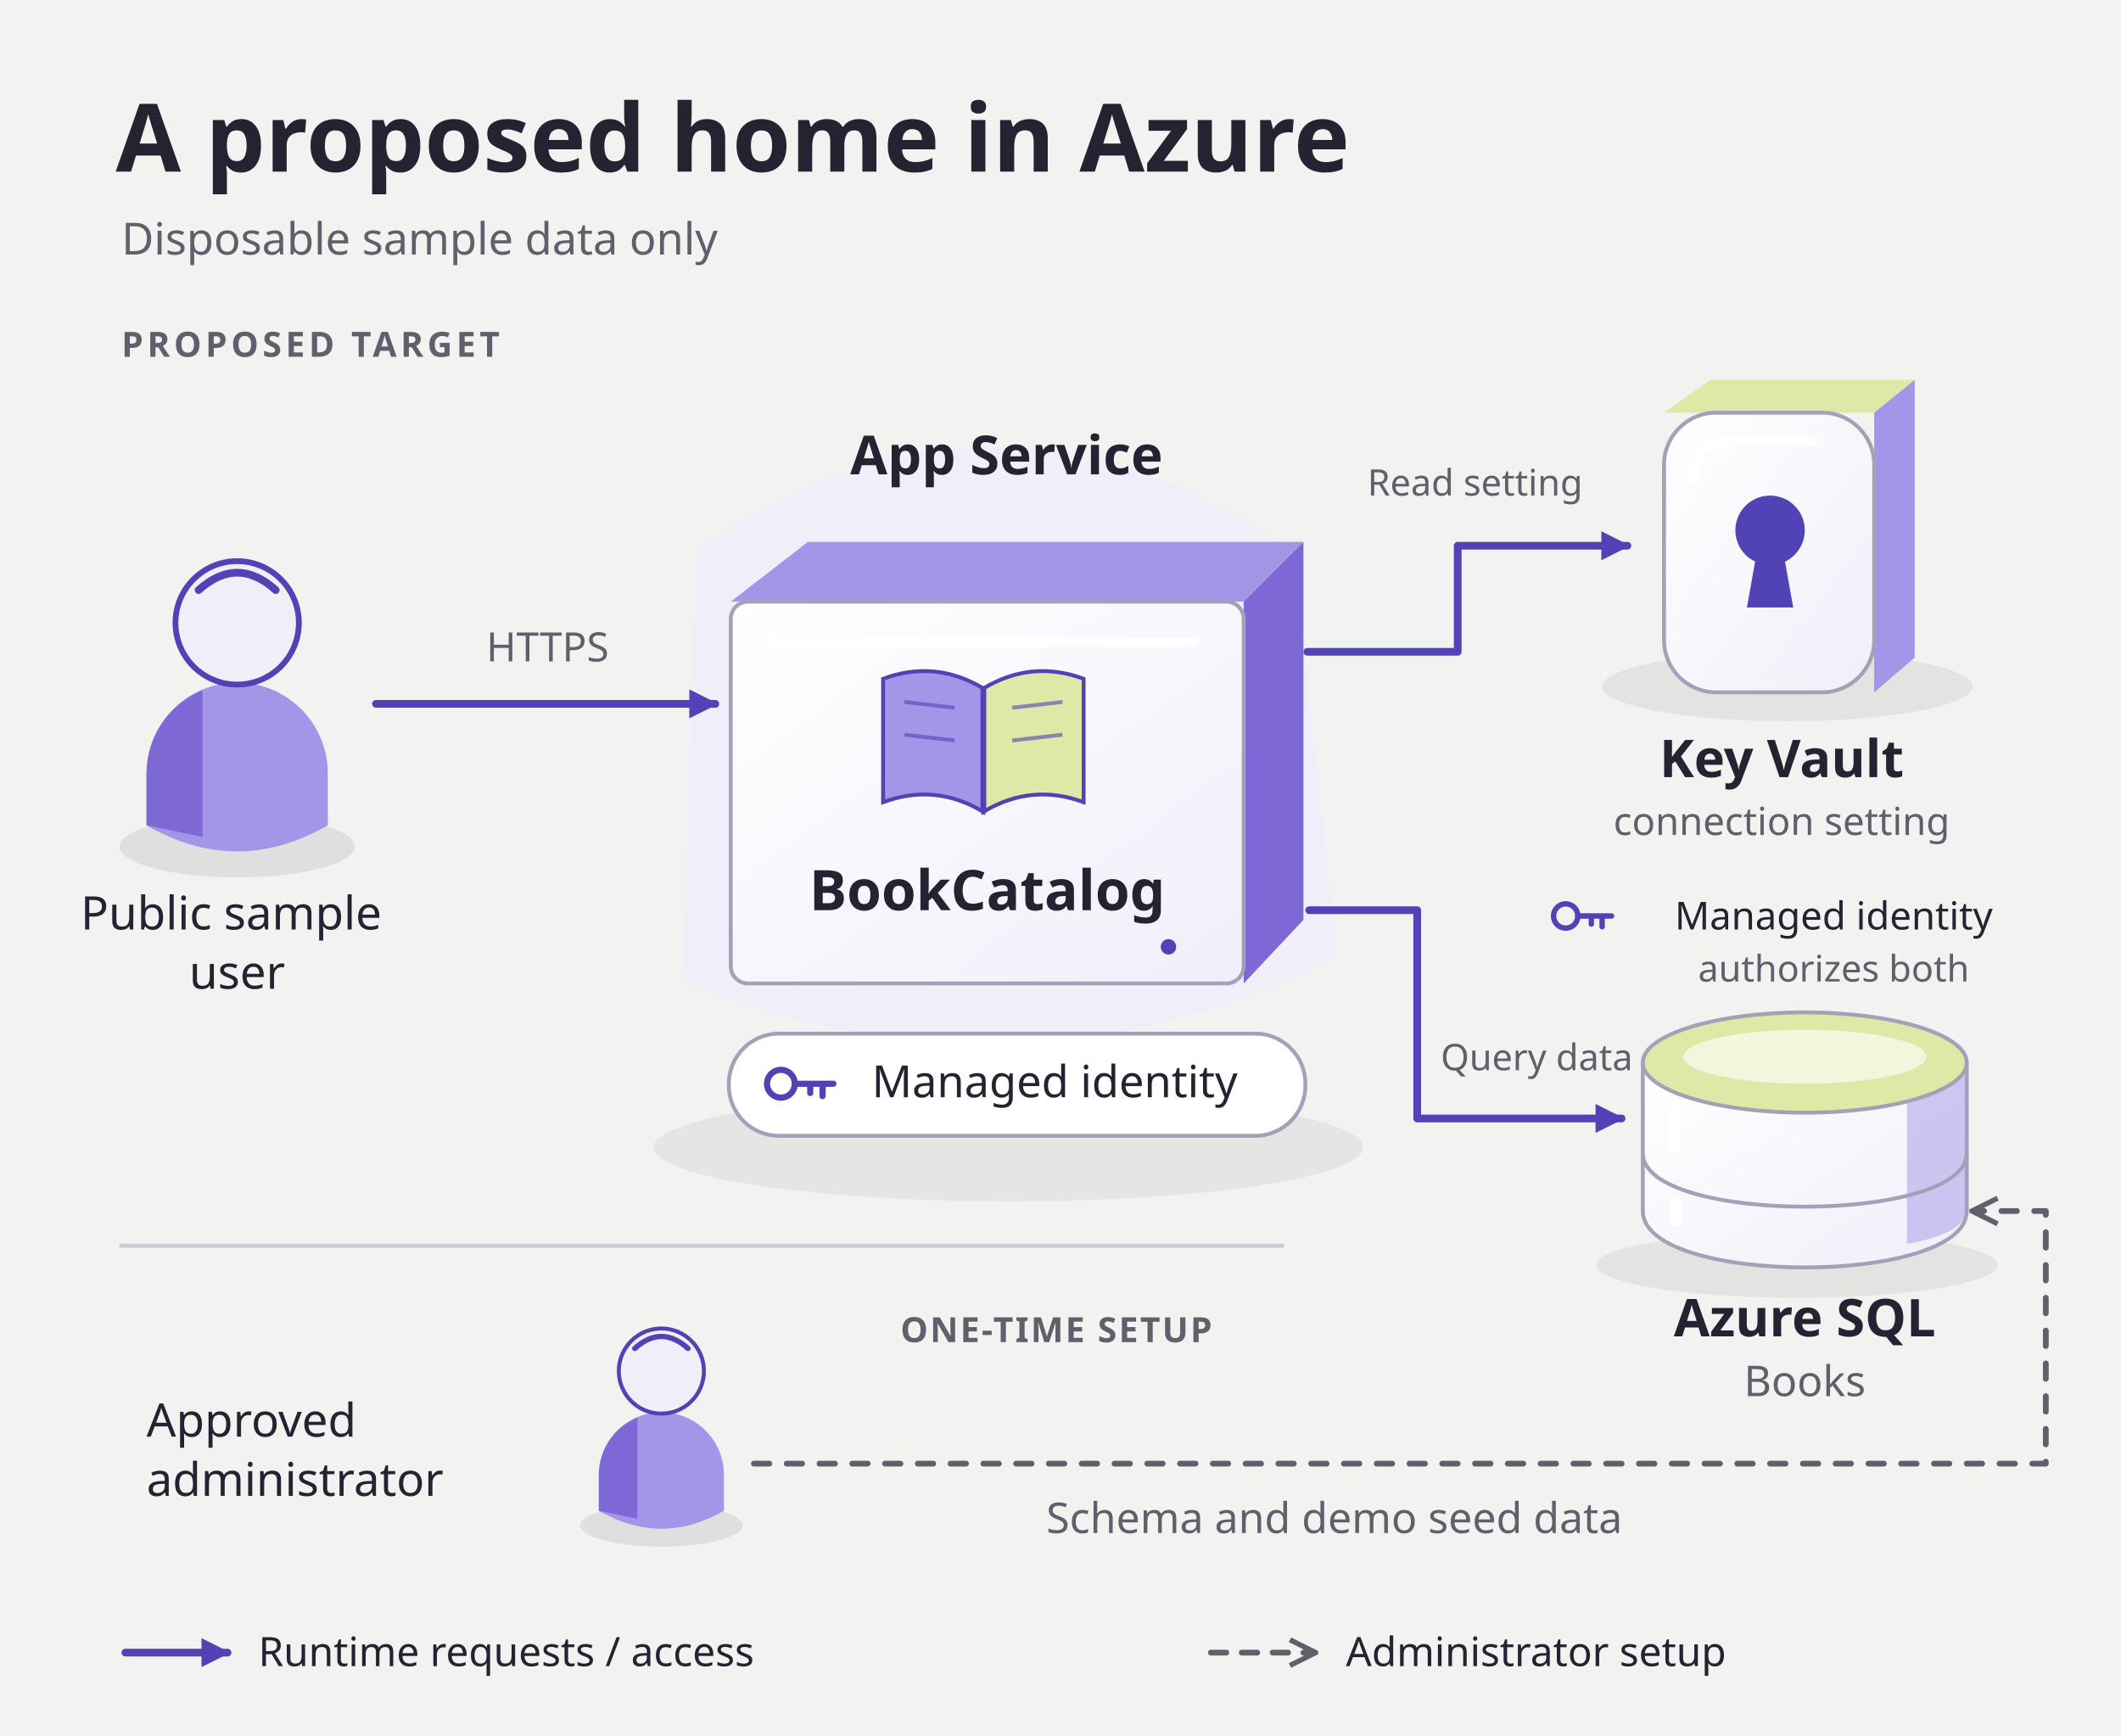
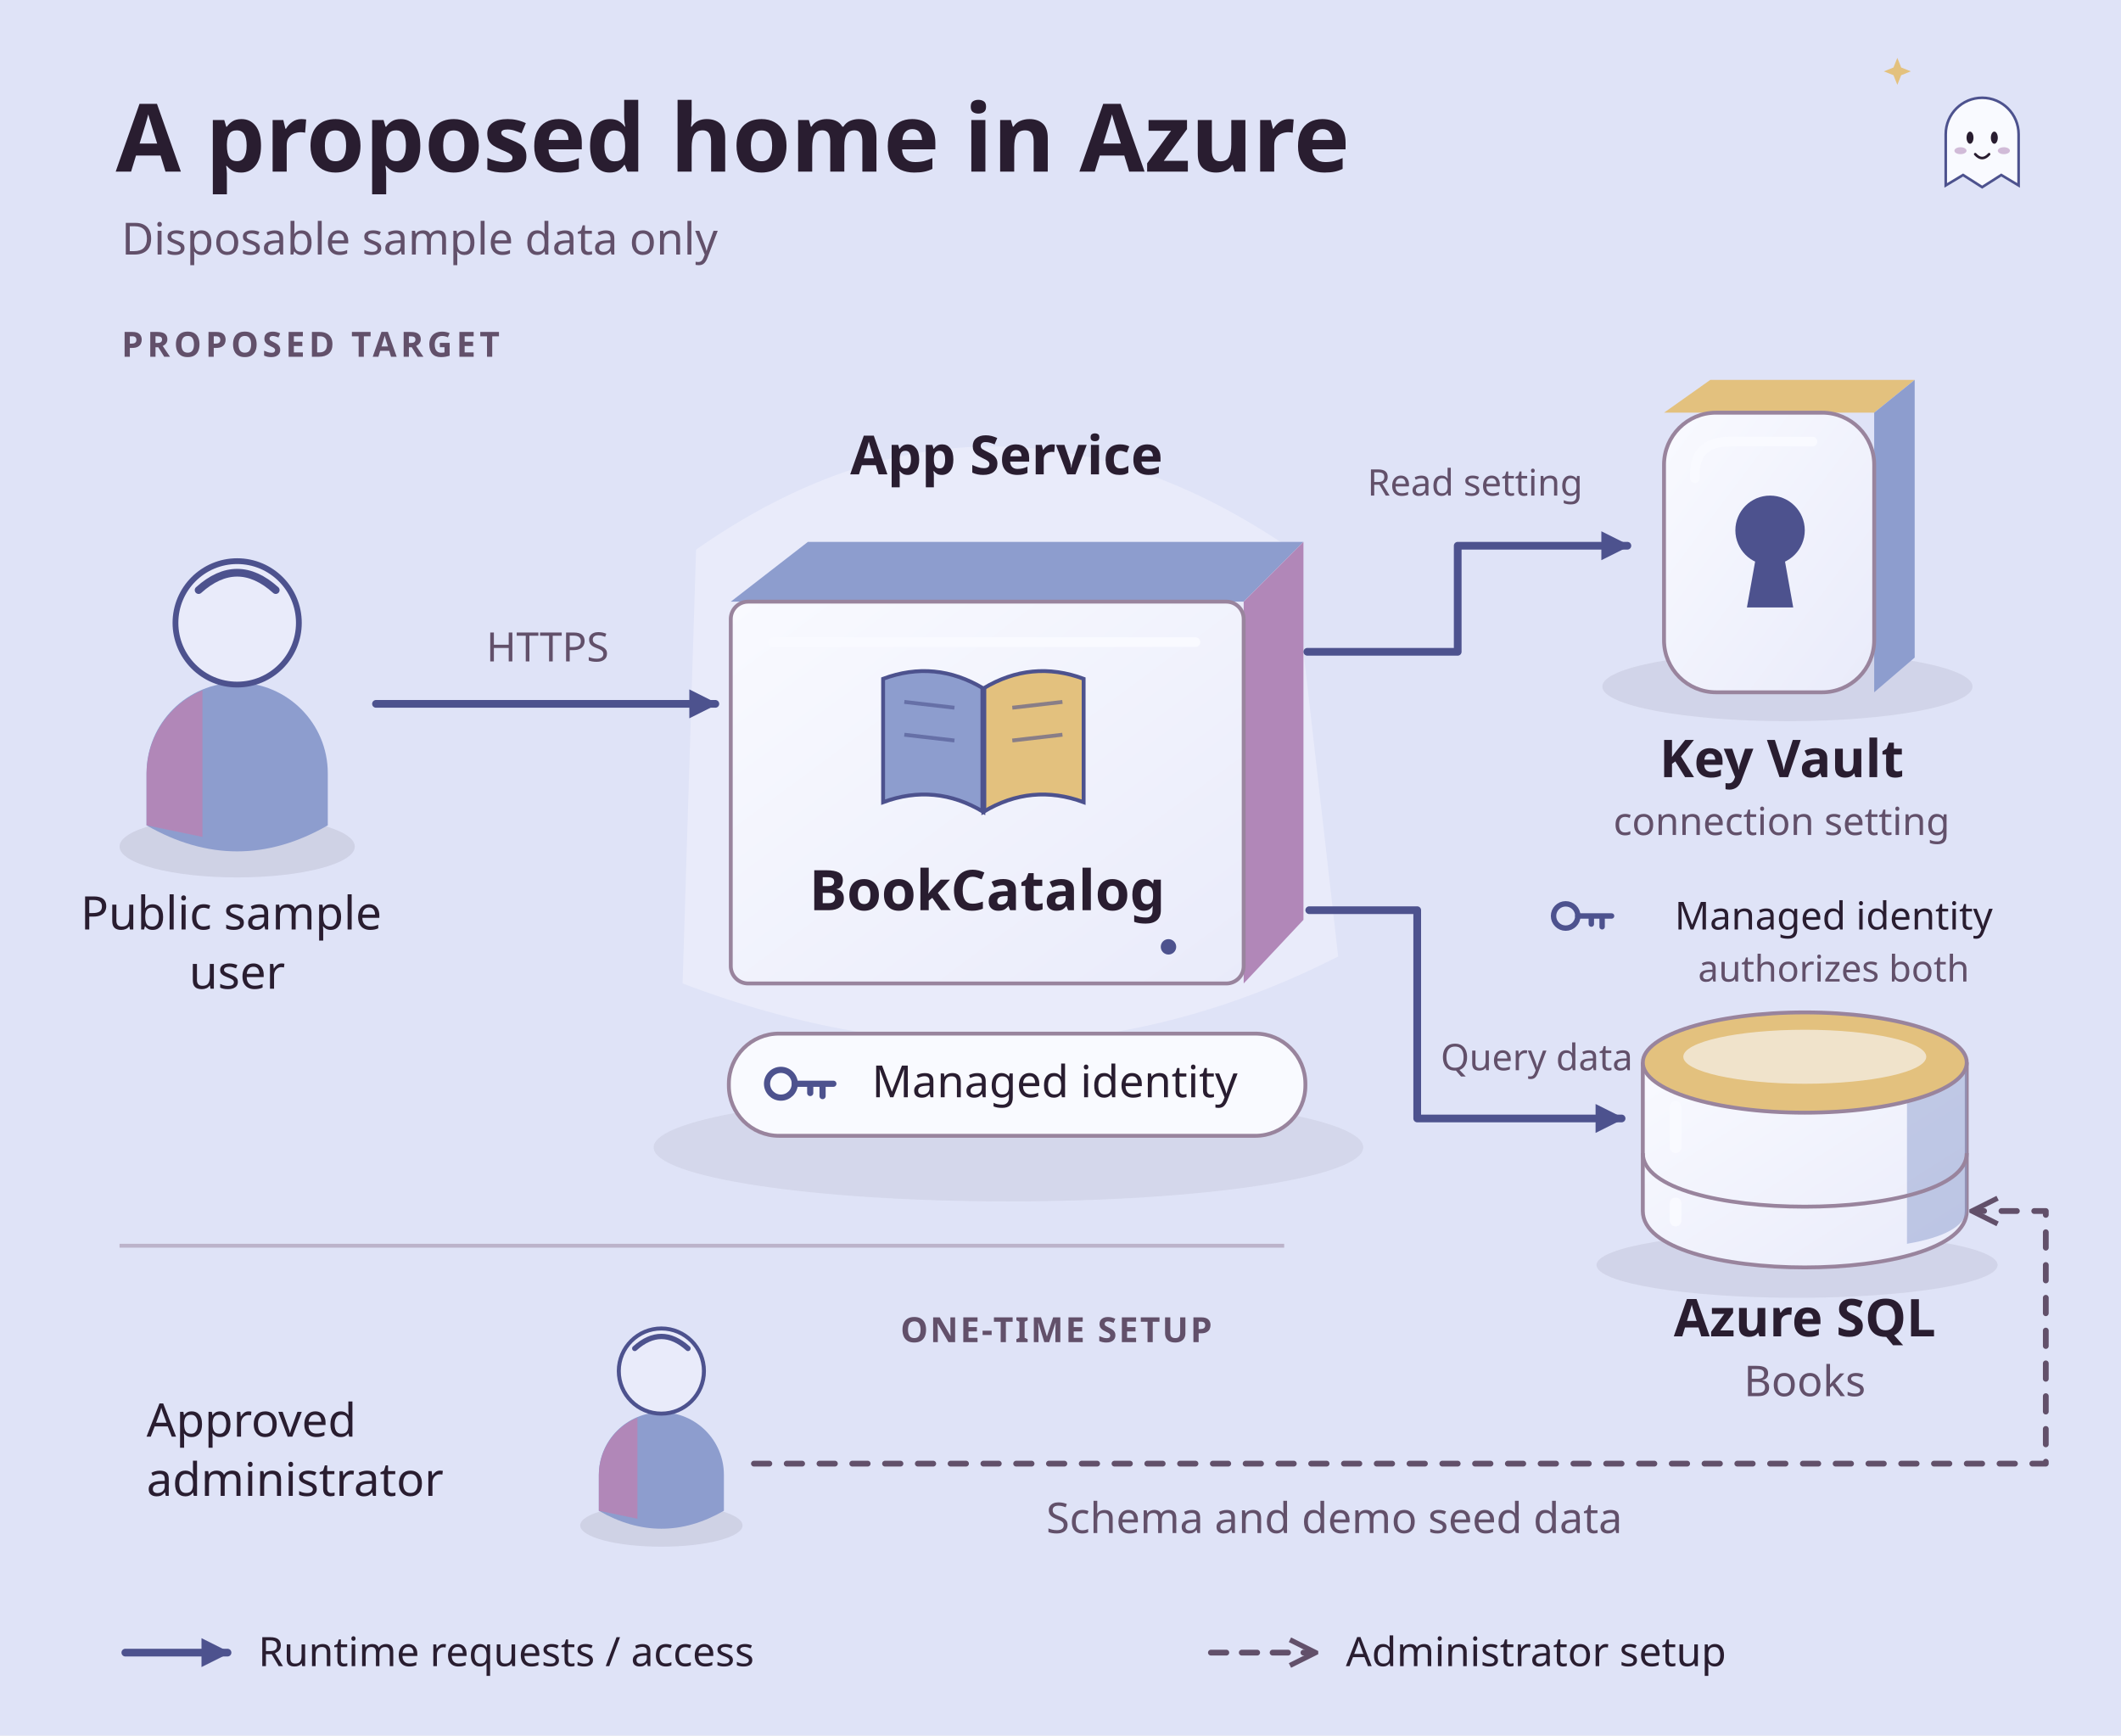
<svg xmlns="http://www.w3.org/2000/svg" width="1100" height="900" viewBox="0 0 1100 900" role="img" aria-labelledby="illustration-azure-light-title illustration-azure-light-desc" data-illustration="azure" data-era="2020s" data-theme="light">
  <defs>
    <marker id="illustration-azure-light-arrow" viewBox="0 0 12 12" refX="10" refY="6" markerWidth="18" markerHeight="18" markerUnits="userSpaceOnUse" orient="auto-start-reverse">
-       <path d="M1 1L11 6 1 11Z" fill="#5143b5" />
+       <path d="M1 1L11 6 1 11Z" fill="#4d528e" />
    </marker>
    <marker id="illustration-azure-light-return" viewBox="0 0 12 12" refX="10" refY="6" markerWidth="16" markerHeight="16" markerUnits="userSpaceOnUse" orient="auto-start-reverse">
-       <path d="M1 1L11 6 1 11" fill="none" stroke="#625f6c" stroke-width="2" />
+       <path d="M1 1L11 6 1 11" fill="none" stroke="#62506a" stroke-width="2" />
    </marker>
    <marker id="illustration-azure-light-trail" viewBox="0 0 12 12" refX="10" refY="6" markerWidth="18" markerHeight="18" markerUnits="userSpaceOnUse" orient="auto">
-       <path d="M1 1L11 6 1 11Z" fill="#ffffff" />
+       <path d="M1 1L11 6 1 11Z" fill="#f9faff" />
    </marker>
    <linearGradient id="illustration-azure-light-sculpture" x1="0" y1="0" x2="1" y2="1">
-       <stop stop-color="#ffffff" />
-       <stop offset="1" stop-color="#f0eef9" />
+       <stop stop-color="#f9faff" />
+       <stop offset="1" stop-color="#e9ebfa" />
    </linearGradient>
  </defs>
-   <rect width="1100" height="900" fill="#f2f2f0" />
-   <text x="60" y="89" fill="#252332" font-size="49" font-weight="700" text-anchor="start" font-family="Trebuchet MS, Verdana, sans-serif" letter-spacing="0">
+   <rect width="1100" height="900" fill="#dfe3f7" />
+   <text x="60" y="89" fill="#291d30" font-size="49" font-weight="700" text-anchor="start" font-family="Trebuchet MS, Verdana, sans-serif" letter-spacing="0">
    <tspan x="60" dy="0">A proposed home in Azure</tspan>
  </text>
-   <text x="63" y="132" fill="#625f6c" font-size="23" font-weight="400" text-anchor="start" font-family="Trebuchet MS, Verdana, sans-serif" letter-spacing="0">
+   <text x="63" y="132" fill="#62506a" font-size="23" font-weight="400" text-anchor="start" font-family="Trebuchet MS, Verdana, sans-serif" letter-spacing="0">
    <tspan x="63" dy="0">Disposable sample data only</tspan>
  </text>
-   <text x="63" y="185" fill="#625f6c" font-size="18" font-weight="700" text-anchor="start" font-family="Trebuchet MS, Verdana, sans-serif" letter-spacing="2">
+   <text x="63" y="185" fill="#62506a" font-size="18" font-weight="700" text-anchor="start" font-family="Trebuchet MS, Verdana, sans-serif" letter-spacing="2">
    <tspan x="63" dy="0">PROPOSED TARGET</tspan>
  </text>
-   <path d="M361 285Q514 178 670 285L694 496Q533 578 354 510Z" fill="#f0eef9" />
-   <ellipse cx="523" cy="595" rx="184" ry="28" fill="#252332" opacity=".065" />
-   <ellipse cx="927" cy="356" rx="96" ry="18" fill="#252332" opacity=".075" />
-   <ellipse cx="932" cy="656" rx="104" ry="17" fill="#252332" opacity=".075" />
+   <path d="M361 285Q514 178 670 285L694 496Q533 578 354 510Z" fill="#e9ebfa" />
+   <ellipse cx="523" cy="595" rx="184" ry="28" fill="#291d30" opacity=".065" />
+   <ellipse cx="927" cy="356" rx="96" ry="18" fill="#291d30" opacity=".075" />
+   <ellipse cx="932" cy="656" rx="104" ry="17" fill="#291d30" opacity=".075" />
  <g transform="translate(123 352) scale(1)">
-     <ellipse cx="0" cy="87" rx="61" ry="16" fill="#252332" opacity=".09" />
-     <path d="M-47 76V49a47 47 0 0 1 94 0v27Q0 103-47 76Z" fill="#a395e7" />
-     <path d="M-47 76V49a47 47 0 0 1 29-43v76Z" fill="#7d68d5" />
-     <circle cy="-29" r="32" fill="#f0eef9" stroke="#5143b5" stroke-width="3" />
-     <path d="M-20-46Q0-64 20-46" fill="none" stroke="#5143b5" stroke-width="4" stroke-linecap="round" />
+     <ellipse cx="0" cy="87" rx="61" ry="16" fill="#291d30" opacity=".09" />
+     <path d="M-47 76V49a47 47 0 0 1 94 0v27Q0 103-47 76Z" fill="#8d9dce" />
+     <path d="M-47 76V49a47 47 0 0 1 29-43v76Z" fill="#b187b8" />
+     <circle cy="-29" r="32" fill="#e9ebfa" stroke="#4d528e" stroke-width="3" />
+     <path d="M-20-46Q0-64 20-46" fill="none" stroke="#4d528e" stroke-width="4" stroke-linecap="round" />
  </g>
-   <text x="123" y="482" fill="#252332" font-size="24" font-weight="400" text-anchor="middle" font-family="Trebuchet MS, Verdana, sans-serif" letter-spacing="0">
+   <text x="123" y="482" fill="#291d30" font-size="24" font-weight="400" text-anchor="middle" font-family="Trebuchet MS, Verdana, sans-serif" letter-spacing="0">
    <tspan x="123" dy="0">Public sample</tspan>
    <tspan x="123" dy="30.72">user</tspan>
  </text>
-   <path d="M195 365H371" fill="none" stroke="#5143b5" stroke-width="4" stroke-linecap="round" stroke-linejoin="round" opacity="1" marker-end="url(#illustration-azure-light-arrow)" />
-   <text x="284" y="343" fill="#625f6c" font-size="21" font-weight="400" text-anchor="middle" font-family="Trebuchet MS, Verdana, sans-serif" letter-spacing="0">
+   <path d="M195 365H371" fill="none" stroke="#4d528e" stroke-width="4" stroke-linecap="round" stroke-linejoin="round" opacity="1" marker-end="url(#illustration-azure-light-arrow)" />
+   <text x="284" y="343" fill="#62506a" font-size="21" font-weight="400" text-anchor="middle" font-family="Trebuchet MS, Verdana, sans-serif" letter-spacing="0">
    <tspan x="284" dy="0">HTTPS</tspan>
  </text>
-   <text x="522" y="246" fill="#252332" font-size="28" font-weight="700" text-anchor="middle" font-family="Trebuchet MS, Verdana, sans-serif" letter-spacing="0">
+   <text x="522" y="246" fill="#291d30" font-size="28" font-weight="700" text-anchor="middle" font-family="Trebuchet MS, Verdana, sans-serif" letter-spacing="0">
    <tspan x="522" dy="0">App Service</tspan>
  </text>
  <g>
-     <path d="M379 312L419 281H676L645 312Z" fill="#a395e7" />
-     <path d="M645 312L676 281V477L645 510Z" fill="#7d68d5" />
-     <rect x="379" y="312" width="266" height="198" rx="9" fill="url(#illustration-azure-light-sculpture)" stroke="#a4a0b7" stroke-width="2" />
-     <path d="M401 333H620" stroke="#ffffff" stroke-width="5" stroke-linecap="round" />
+     <path d="M379 312L419 281H676L645 312Z" fill="#8d9dce" />
+     <path d="M645 312L676 281V477L645 510Z" fill="#b187b8" />
+     <rect x="379" y="312" width="266" height="198" rx="9" fill="url(#illustration-azure-light-sculpture)" stroke="#99849d" stroke-width="2" />
+     <path d="M401 333H620" stroke="#f9faff" stroke-width="5" stroke-linecap="round" />
    <g transform="translate(510 374)">
-       <path d="M-52-22Q-25-32 0-17V47Q-25 32-52 42Z" fill="#a395e7" stroke="#5143b5" stroke-width="2" />
-       <path d="M0-17Q25-32 52-22V42Q25 32 0 47Z" fill="#dce9a7" stroke="#5143b5" stroke-width="2" />
-       <path d="M0-17V47" stroke="#5143b5" stroke-width="3" />
-       <path d="M-41-10l26 3m-26 14l26 3M15-7l26-3M15 10l26-3" stroke="#5143b5" stroke-width="2" opacity=".6" />
+       <path d="M-52-22Q-25-32 0-17V47Q-25 32-52 42Z" fill="#8d9dce" stroke="#4d528e" stroke-width="2" />
+       <path d="M0-17Q25-32 52-22V42Q25 32 0 47Z" fill="#e3c17e" stroke="#4d528e" stroke-width="2" />
+       <path d="M0-17V47" stroke="#4d528e" stroke-width="3" />
+       <path d="M-41-10l26 3m-26 14l26 3M15-7l26-3M15 10l26-3" stroke="#4d528e" stroke-width="2" opacity=".6" />
    </g>
-     <text x="512" y="472" fill="#252332" font-size="29" font-weight="700" text-anchor="middle" font-family="Trebuchet MS, Verdana, sans-serif" letter-spacing="0">
+     <text x="512" y="472" fill="#291d30" font-size="29" font-weight="700" text-anchor="middle" font-family="Trebuchet MS, Verdana, sans-serif" letter-spacing="0">
      <tspan x="512" dy="0">BookCatalog</tspan>
    </text>
-     <circle cx="606" cy="491" r="4" fill="#5143b5" />
-     <rect x="378" y="536" width="299" height="53" rx="26" fill="#ffffff" stroke="#a4a0b7" stroke-width="2" />
-     <g transform="translate(405 562) scale(0.8)" fill="none" stroke="#5143b5" stroke-width="4" stroke-linecap="round" stroke-linejoin="round">
+     <circle cx="606" cy="491" r="4" fill="#4d528e" />
+     <rect x="378" y="536" width="299" height="53" rx="26" fill="#f9faff" stroke="#99849d" stroke-width="2" />
+     <g transform="translate(405 562) scale(0.8)" fill="none" stroke="#4d528e" stroke-width="4" stroke-linecap="round" stroke-linejoin="round">
      <circle cx="0" cy="0" r="9" />
      <path d="M9 0h25m-7 0v8m-8-8v6" />
    </g>
-     <text x="547" y="569" fill="#252332" font-size="23" font-weight="400" text-anchor="middle" font-family="Trebuchet MS, Verdana, sans-serif" letter-spacing="0">
+     <text x="547" y="569" fill="#291d30" font-size="23" font-weight="400" text-anchor="middle" font-family="Trebuchet MS, Verdana, sans-serif" letter-spacing="0">
      <tspan x="547" dy="0">Managed identity</tspan>
    </text>
  </g>
-   <path d="M678 338H756V283H844" fill="none" stroke="#5143b5" stroke-width="4" stroke-linecap="round" stroke-linejoin="round" opacity="1" marker-end="url(#illustration-azure-light-arrow)" />
-   <text x="765" y="257" fill="#625f6c" font-size="19" font-weight="400" text-anchor="middle" font-family="Trebuchet MS, Verdana, sans-serif" letter-spacing="0">
+   <path d="M678 338H756V283H844" fill="none" stroke="#4d528e" stroke-width="4" stroke-linecap="round" stroke-linejoin="round" opacity="1" marker-end="url(#illustration-azure-light-arrow)" />
+   <text x="765" y="257" fill="#62506a" font-size="19" font-weight="400" text-anchor="middle" font-family="Trebuchet MS, Verdana, sans-serif" letter-spacing="0">
    <tspan x="765" dy="0">Read setting</tspan>
  </text>
  <g transform="translate(928 272)">
-     <path d="M-65-58L-41-75H65L44-58Z" fill="#dce9a7" />
-     <path d="M44-58L65-75V69L44 87Z" fill="#a395e7" />
-     <rect x="-65" y="-58" width="109" height="145" rx="27" fill="url(#illustration-azure-light-sculpture)" stroke="#a4a0b7" stroke-width="2" />
-     <path d="M-49-24Q-50-43-31-43H12" stroke="#ffffff" stroke-width="5" fill="none" stroke-linecap="round" />
-     <circle cx="-10" cy="3" r="18" fill="#5143b5" />
-     <path d="M-17 15h14l5 28h-24Z" fill="#5143b5" />
+     <path d="M-65-58L-41-75H65L44-58Z" fill="#e3c17e" />
+     <path d="M44-58L65-75V69L44 87Z" fill="#8d9dce" />
+     <rect x="-65" y="-58" width="109" height="145" rx="27" fill="url(#illustration-azure-light-sculpture)" stroke="#99849d" stroke-width="2" />
+     <path d="M-49-24Q-50-43-31-43H12" stroke="#f9faff" stroke-width="5" fill="none" stroke-linecap="round" />
+     <circle cx="-10" cy="3" r="18" fill="#4d528e" />
+     <path d="M-17 15h14l5 28h-24Z" fill="#4d528e" />
  </g>
-   <text x="924" y="403" fill="#252332" font-size="27" font-weight="700" text-anchor="middle" font-family="Trebuchet MS, Verdana, sans-serif" letter-spacing="0">
+   <text x="924" y="403" fill="#291d30" font-size="27" font-weight="700" text-anchor="middle" font-family="Trebuchet MS, Verdana, sans-serif" letter-spacing="0">
    <tspan x="924" dy="0">Key Vault</tspan>
  </text>
-   <text x="924" y="433" fill="#625f6c" font-size="20" font-weight="400" text-anchor="middle" font-family="Trebuchet MS, Verdana, sans-serif" letter-spacing="0">
+   <text x="924" y="433" fill="#62506a" font-size="20" font-weight="400" text-anchor="middle" font-family="Trebuchet MS, Verdana, sans-serif" letter-spacing="0">
    <tspan x="924" dy="0">connection setting</tspan>
  </text>
-   <path d="M679 472H735V580H841" fill="none" stroke="#5143b5" stroke-width="4" stroke-linecap="round" stroke-linejoin="round" opacity="1" marker-end="url(#illustration-azure-light-arrow)" />
-   <text x="797" y="555" fill="#625f6c" font-size="19" font-weight="400" text-anchor="middle" font-family="Trebuchet MS, Verdana, sans-serif" letter-spacing="0">
+   <path d="M679 472H735V580H841" fill="none" stroke="#4d528e" stroke-width="4" stroke-linecap="round" stroke-linejoin="round" opacity="1" marker-end="url(#illustration-azure-light-arrow)" />
+   <text x="797" y="555" fill="#62506a" font-size="19" font-weight="400" text-anchor="middle" font-family="Trebuchet MS, Verdana, sans-serif" letter-spacing="0">
    <tspan x="797" dy="0">Query data</tspan>
  </text>
-   <g transform="translate(812 475) scale(0.7)" fill="none" stroke="#5143b5" stroke-width="4" stroke-linecap="round" stroke-linejoin="round">
+   <g transform="translate(812 475) scale(0.7)" fill="none" stroke="#4d528e" stroke-width="4" stroke-linecap="round" stroke-linejoin="round">
    <circle cx="0" cy="0" r="9" />
    <path d="M9 0h25m-7 0v8m-8-8v6" />
  </g>
-   <text x="951" y="482" fill="#252332" font-size="20" font-weight="400" text-anchor="middle" font-family="Trebuchet MS, Verdana, sans-serif" letter-spacing="0">
+   <text x="951" y="482" fill="#291d30" font-size="20" font-weight="400" text-anchor="middle" font-family="Trebuchet MS, Verdana, sans-serif" letter-spacing="0">
    <tspan x="951" dy="0">Managed identity</tspan>
  </text>
-   <text x="951" y="509" fill="#625f6c" font-size="19" font-weight="400" text-anchor="middle" font-family="Trebuchet MS, Verdana, sans-serif" letter-spacing="0">
+   <text x="951" y="509" fill="#62506a" font-size="19" font-weight="400" text-anchor="middle" font-family="Trebuchet MS, Verdana, sans-serif" letter-spacing="0">
    <tspan x="951" dy="0">authorizes both</tspan>
  </text>
  <g transform="translate(852 526)">
-     <path d="M0 25V102C0 141 168 141 168 102V25" fill="url(#illustration-azure-light-sculpture)" stroke="#a4a0b7" stroke-width="2" />
-     <path d="M137 39V119Q166 114 168 102V25Z" fill="#a395e7" opacity=".5" />
-     <ellipse cx="84" cy="25" rx="84" ry="26" fill="#dce9a7" stroke="#a4a0b7" stroke-width="2" />
-     <ellipse cx="84" cy="22" rx="63" ry="14" fill="#ffffff" opacity=".6" />
-     <path d="M0 72c0 37 168 37 168 0" fill="none" stroke="#a4a0b7" stroke-width="2" />
-     <path d="M17 48v21m0 29v9" stroke="#ffffff" stroke-width="6" stroke-linecap="round" />
+     <path d="M0 25V102C0 141 168 141 168 102V25" fill="url(#illustration-azure-light-sculpture)" stroke="#99849d" stroke-width="2" />
+     <path d="M137 39V119Q166 114 168 102V25Z" fill="#8d9dce" opacity=".5" />
+     <ellipse cx="84" cy="25" rx="84" ry="26" fill="#e3c17e" stroke="#99849d" stroke-width="2" />
+     <ellipse cx="84" cy="22" rx="63" ry="14" fill="#f9faff" opacity=".6" />
+     <path d="M0 72c0 37 168 37 168 0" fill="none" stroke="#99849d" stroke-width="2" />
+     <path d="M17 48v21m0 29v9" stroke="#f9faff" stroke-width="6" stroke-linecap="round" />
  </g>
-   <text x="936" y="693" fill="#252332" font-size="27" font-weight="700" text-anchor="middle" font-family="Trebuchet MS, Verdana, sans-serif" letter-spacing="0">
+   <text x="936" y="693" fill="#291d30" font-size="27" font-weight="700" text-anchor="middle" font-family="Trebuchet MS, Verdana, sans-serif" letter-spacing="0">
    <tspan x="936" dy="0">Azure SQL</tspan>
  </text>
-   <text x="936" y="724" fill="#625f6c" font-size="22" font-weight="400" text-anchor="middle" font-family="Trebuchet MS, Verdana, sans-serif" letter-spacing="0">
+   <text x="936" y="724" fill="#62506a" font-size="22" font-weight="400" text-anchor="middle" font-family="Trebuchet MS, Verdana, sans-serif" letter-spacing="0">
    <tspan x="936" dy="0">Books</tspan>
  </text>
-   <path d="M62 646H666" stroke="#a4a0b7" stroke-width="2" opacity=".5" />
+   <path d="M62 646H666" stroke="#99849d" stroke-width="2" opacity=".5" />
  <g transform="translate(343 731) scale(0.69)">
-     <ellipse cx="0" cy="87" rx="61" ry="16" fill="#252332" opacity=".09" />
-     <path d="M-47 76V49a47 47 0 0 1 94 0v27Q0 103-47 76Z" fill="#a395e7" />
-     <path d="M-47 76V49a47 47 0 0 1 29-43v76Z" fill="#7d68d5" />
-     <circle cy="-29" r="32" fill="#f0eef9" stroke="#5143b5" stroke-width="3" />
-     <path d="M-20-46Q0-64 20-46" fill="none" stroke="#5143b5" stroke-width="4" stroke-linecap="round" />
+     <ellipse cx="0" cy="87" rx="61" ry="16" fill="#291d30" opacity=".09" />
+     <path d="M-47 76V49a47 47 0 0 1 94 0v27Q0 103-47 76Z" fill="#8d9dce" />
+     <path d="M-47 76V49a47 47 0 0 1 29-43v76Z" fill="#b187b8" />
+     <circle cy="-29" r="32" fill="#e9ebfa" stroke="#4d528e" stroke-width="3" />
+     <path d="M-20-46Q0-64 20-46" fill="none" stroke="#4d528e" stroke-width="4" stroke-linecap="round" />
  </g>
-   <text x="76" y="745" fill="#252332" font-size="24" font-weight="400" text-anchor="start" font-family="Trebuchet MS, Verdana, sans-serif" letter-spacing="0">
+   <text x="76" y="745" fill="#291d30" font-size="24" font-weight="400" text-anchor="start" font-family="Trebuchet MS, Verdana, sans-serif" letter-spacing="0">
    <tspan x="76" dy="0">Approved</tspan>
    <tspan x="76" dy="30.72">administrator</tspan>
  </text>
-   <text x="467" y="696" fill="#625f6c" font-size="18" font-weight="700" text-anchor="start" font-family="Trebuchet MS, Verdana, sans-serif" letter-spacing="1">
+   <text x="467" y="696" fill="#62506a" font-size="18" font-weight="700" text-anchor="start" font-family="Trebuchet MS, Verdana, sans-serif" letter-spacing="1">
    <tspan x="467" dy="0">ONE-TIME SETUP</tspan>
  </text>
-   <path d="M391 759H1061V628H1024" fill="none" stroke="#625f6c" stroke-width="3" stroke-linecap="round" stroke-linejoin="round" opacity="1" stroke-dasharray="8 9" marker-end="url(#illustration-azure-light-return)" />
-   <text x="692" y="795" fill="#625f6c" font-size="22" font-weight="400" text-anchor="middle" font-family="Trebuchet MS, Verdana, sans-serif" letter-spacing="0">
+   <path d="M391 759H1061V628H1024" fill="none" stroke="#62506a" stroke-width="3" stroke-linecap="round" stroke-linejoin="round" opacity="1" stroke-dasharray="8 9" marker-end="url(#illustration-azure-light-return)" />
+   <text x="692" y="795" fill="#62506a" font-size="22" font-weight="400" text-anchor="middle" font-family="Trebuchet MS, Verdana, sans-serif" letter-spacing="0">
    <tspan x="692" dy="0">Schema and demo seed data</tspan>
  </text>
-   <path d="M65 857h53" fill="none" stroke="#5143b5" stroke-width="4" stroke-linecap="round" stroke-linejoin="round" opacity="1" marker-end="url(#illustration-azure-light-arrow)" />
-   <text x="134" y="864" fill="#252332" font-size="21" font-weight="400" text-anchor="start" font-family="Trebuchet MS, Verdana, sans-serif" letter-spacing="0">
+   <path d="M65 857h53" fill="none" stroke="#4d528e" stroke-width="4" stroke-linecap="round" stroke-linejoin="round" opacity="1" marker-end="url(#illustration-azure-light-arrow)" />
+   <text x="134" y="864" fill="#291d30" font-size="21" font-weight="400" text-anchor="start" font-family="Trebuchet MS, Verdana, sans-serif" letter-spacing="0">
    <tspan x="134" dy="0">Runtime requests / access</tspan>
  </text>
-   <path d="M628 857h53" fill="none" stroke="#625f6c" stroke-width="3" stroke-linecap="round" stroke-linejoin="round" opacity="1" stroke-dasharray="8 8" marker-end="url(#illustration-azure-light-return)" />
-   <text x="698" y="864" fill="#252332" font-size="21" font-weight="400" text-anchor="start" font-family="Trebuchet MS, Verdana, sans-serif" letter-spacing="0">
+   <path d="M628 857h53" fill="none" stroke="#62506a" stroke-width="3" stroke-linecap="round" stroke-linejoin="round" opacity="1" stroke-dasharray="8 8" marker-end="url(#illustration-azure-light-return)" />
+   <text x="698" y="864" fill="#291d30" font-size="21" font-weight="400" text-anchor="start" font-family="Trebuchet MS, Verdana, sans-serif" letter-spacing="0">
    <tspan x="698" dy="0">Administrator setup</tspan>
  </text>
+   <g aria-hidden="true">
+     <g transform="translate(1028 75) scale(0.45)">
+       <path d="M-42 47V-12a42 42 0 0 1 84 0v59L22 35 0 49-22 35Z" fill="#f9faff" stroke="#4d528e" stroke-width="3" />
+       <ellipse cx="-14" cy="-8" rx="4" ry="7" fill="#291d30" />
+       <ellipse cx="14" cy="-8" rx="4" ry="7" fill="#291d30" />
+       <path d="M-8 11q8 9 16 0" fill="none" stroke="#291d30" stroke-width="3" stroke-linecap="round" />
+       <ellipse cx="-25" cy="7" rx="7" ry="4" fill="#b187b8" opacity=".55" />
+       <ellipse cx="25" cy="7" rx="7" ry="4" fill="#b187b8" opacity=".55" />
+     </g>
+     <path transform="translate(984 37) scale(0.5)" d="M0-14 4-4 14 0 4 4 0 14-4 4-14 0-4-4Z" fill="#e3c17e" />
+   </g>
</svg>
